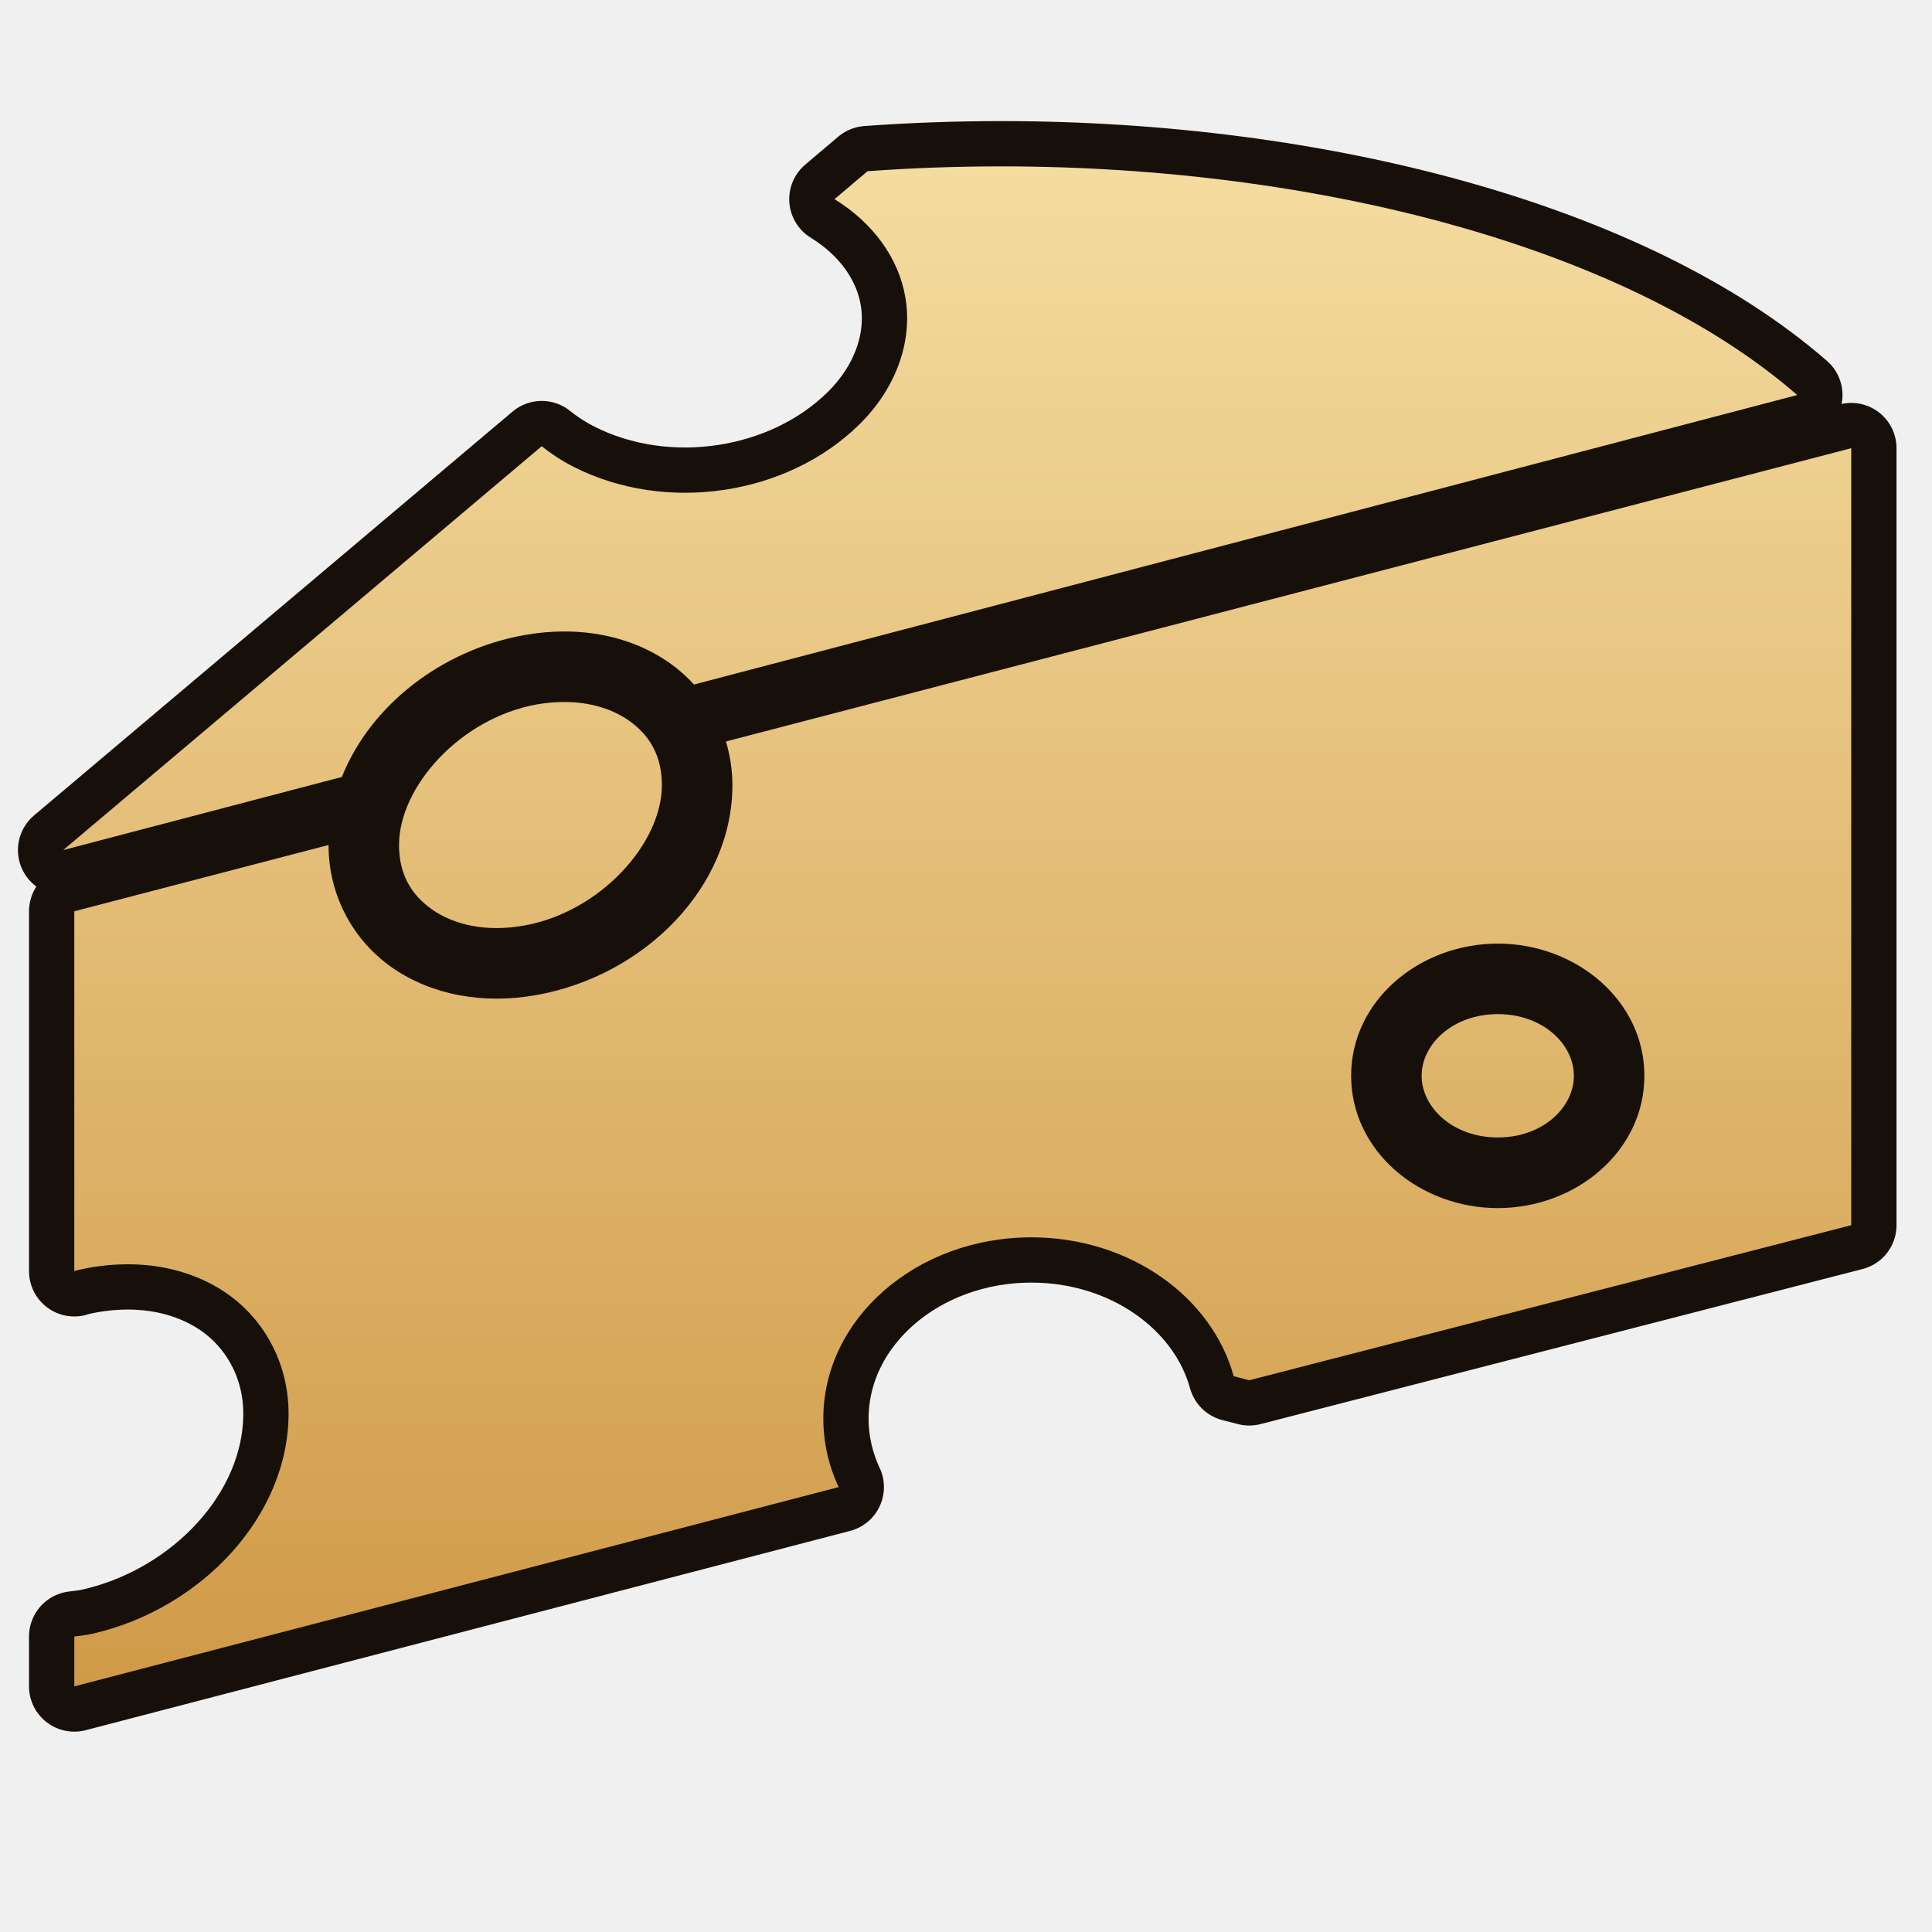
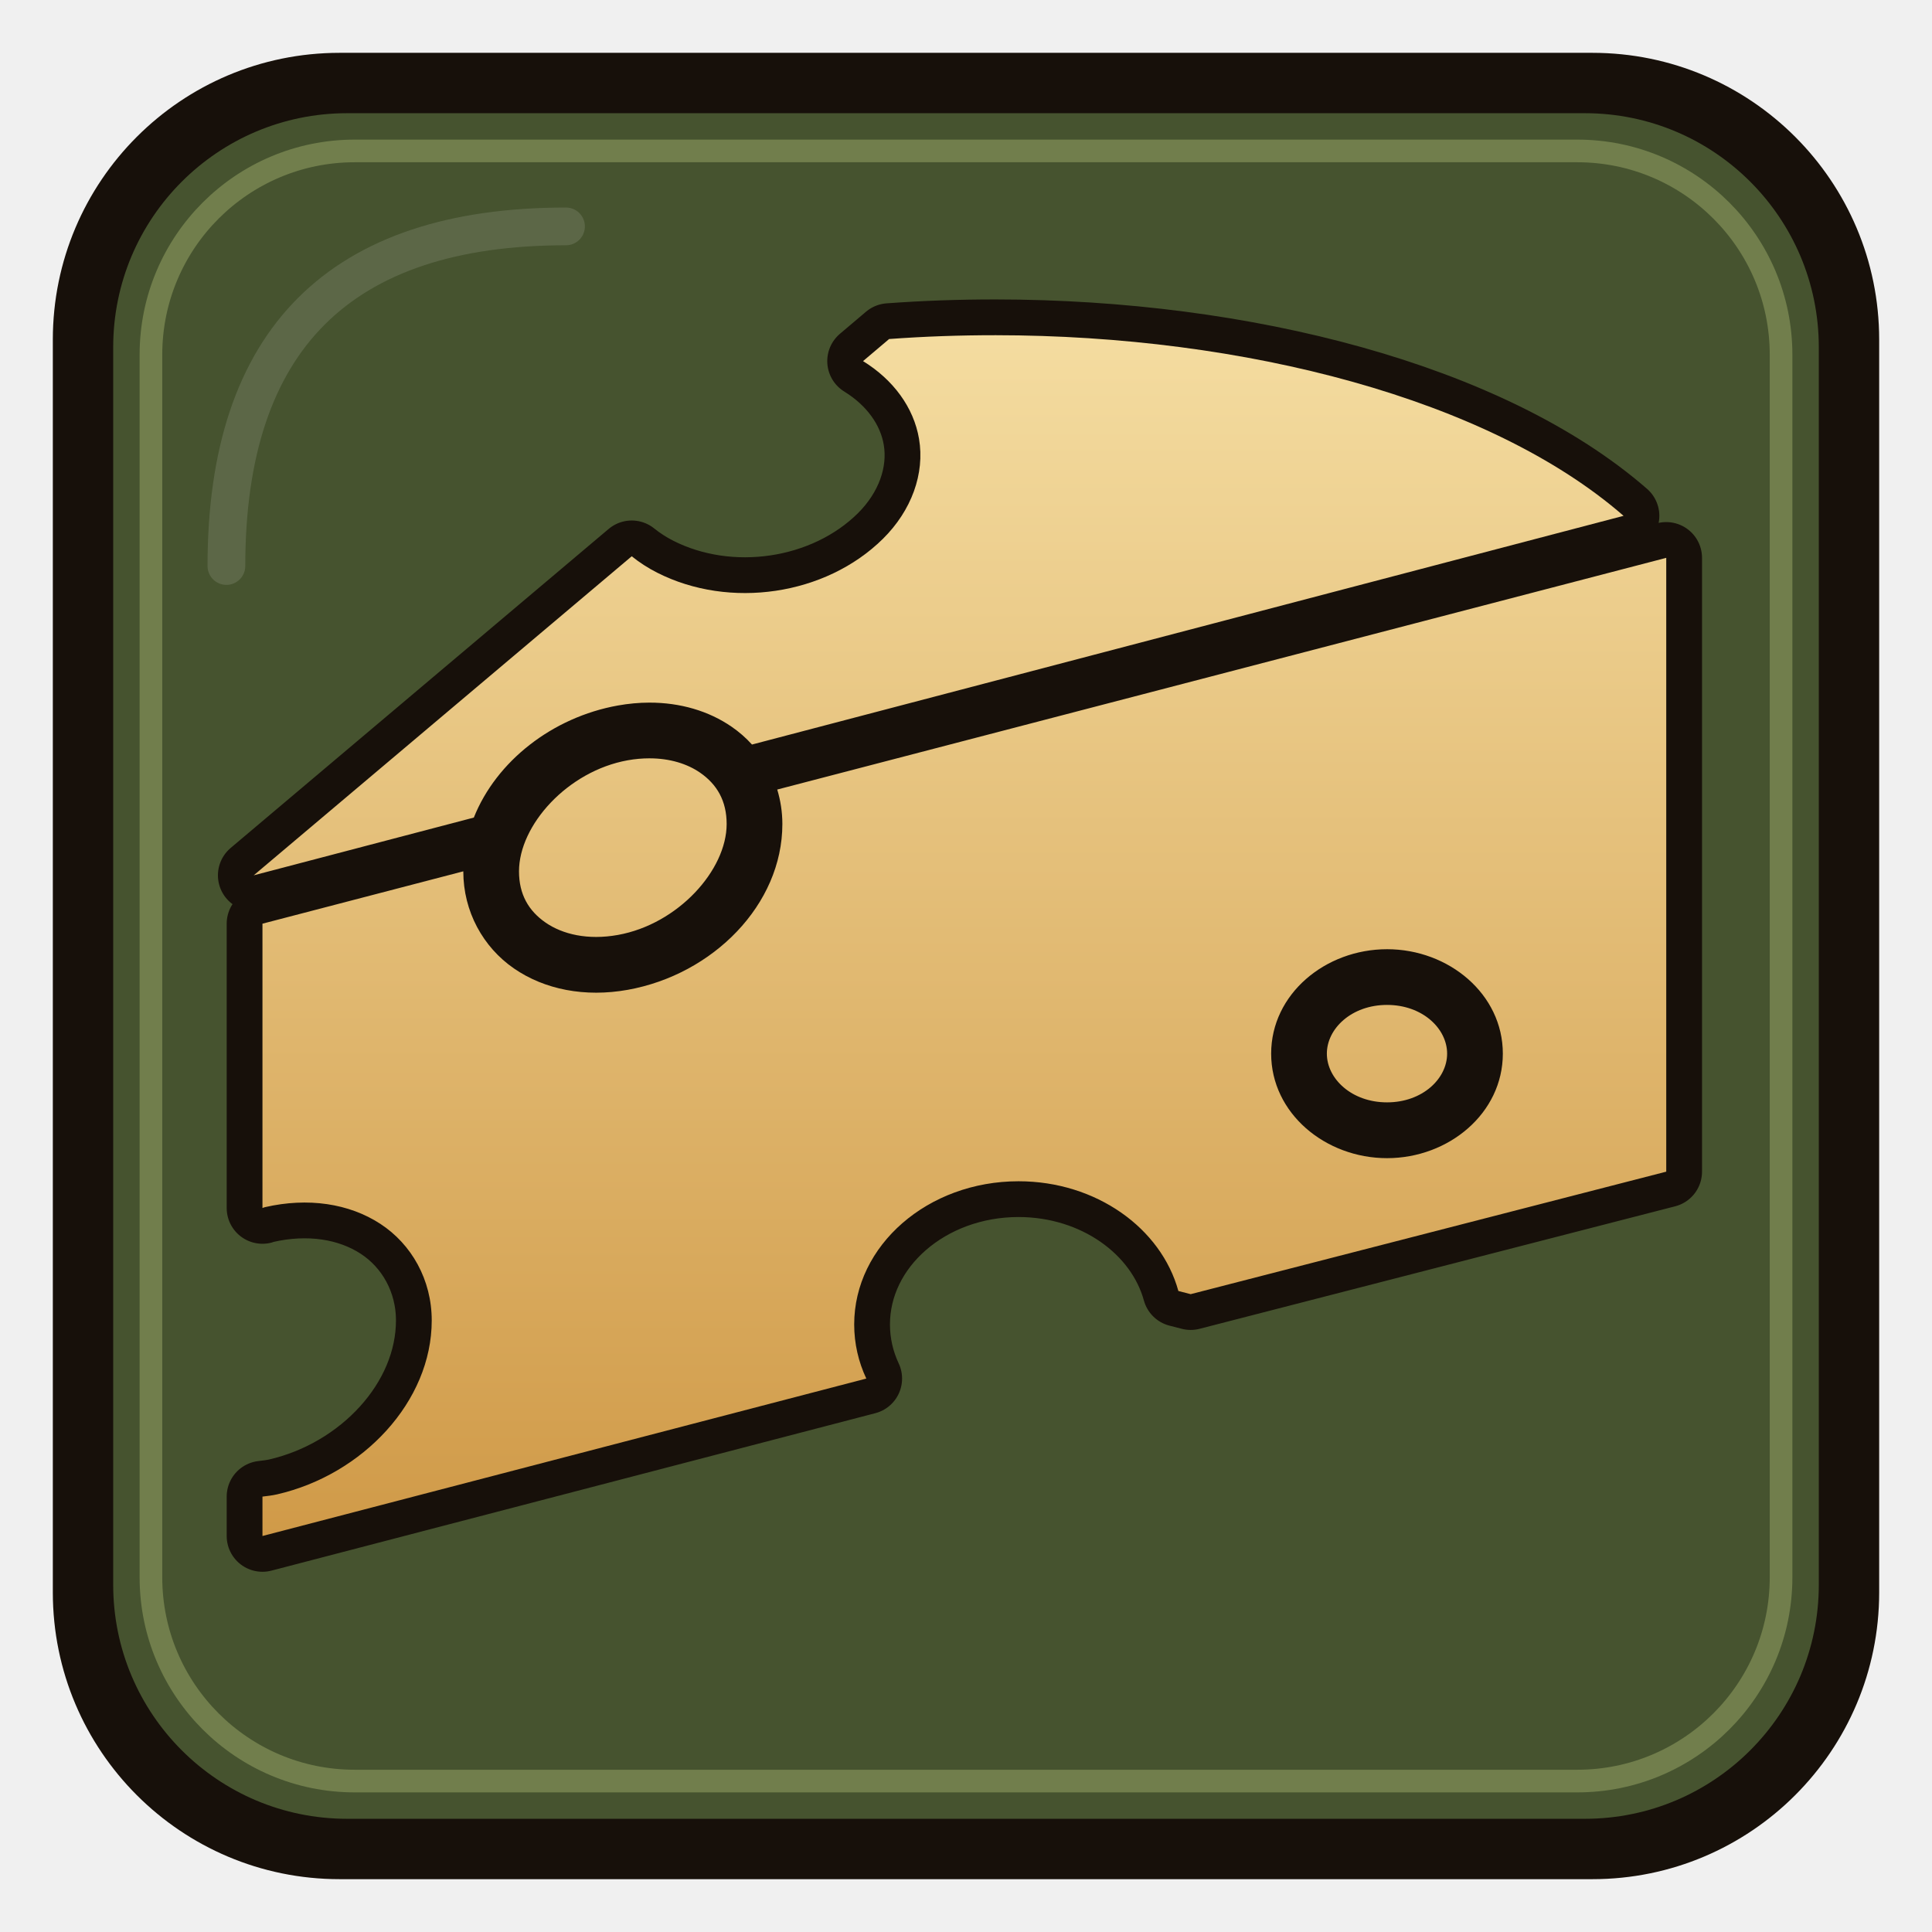
<svg xmlns="http://www.w3.org/2000/svg" viewBox="0 0 512 512">
-   <defs>
-     <linearGradient id="g" x1="0" y1="0" x2="0" y2="1">
-       <stop offset="0" stop-color="#f4dca0" />
-       <stop offset="1" stop-color="#d09a48" />
-     </linearGradient>
-   </defs>
-   <g fill="#17100a" stroke="#17100a" stroke-width="24" stroke-linejoin="round" stroke-linecap="round">
-     <path d="M265.625 44.094c-11.92-.006-23.856.406-35.72 1.28l-8.75 7.407c10.17 6.262 17 15.568 18.782 26.064 1.987 11.69-2.516 24.07-12.125 33.562-19.217 18.984-51.41 23.684-75.718 11.344-3.116-1.582-5.967-3.43-8.53-5.5L16.75 225.28l73.844-19.374c7.536-18.897 26.34-33.647 48.312-37.594 3.574-.64 7.115-.964 10.563-.968 10.34-.013 19.93 2.784 27.655 8.125 2.484 1.716 4.762 3.703 6.78 5.936l292.376-76.72c-44.976-39.156-127.223-60.55-210.655-60.592zm224.97 74.687l-298.22 77.72c1.1 3.658 1.72 7.54 1.72 11.563 0 27.05-23.283 50.49-51.876 55.625-14.298 2.567-27.89-.067-38.19-7.188-10.298-7.12-16.968-19.036-16.968-32.563L19.69 241.5v95.375c.307-.08.527-.21.843-.28 14.397-3.31 28.193-1.258 38.69 5.592 10.495 6.85 17.25 18.793 17.25 32.407 0 27.227-23.146 51.74-51.876 58.344-1.705.39-3.29.547-4.907.75v13.218l202.563-52.812c-2.63-5.602-4.063-11.73-4.063-18.156 0-26.515 24.672-48.032 55.125-48.032 26.018 0 47.824 15.708 53.625 36.813 1.365.34 2.746.686 4.125 1.06l159.532-41.092V118.78zm-341.126 67.25c-2.306.005-4.726.204-7.25.657-20.205 3.63-36.47 21.794-36.47 37.25 0 7.73 3.215 13.253 8.906 17.188 5.69 3.935 14.148 5.97 24.25 4.156 20.204-3.628 36.5-21.76 36.5-37.218 0-7.728-3.215-13.283-8.906-17.218-4.268-2.952-10.118-4.823-17.03-4.813zm247.468 64.032c20.694 0 38.843 15.04 38.843 35.032 0 19.992-18.148 35.062-38.842 35.062-20.695 0-38.875-15.07-38.875-35.062 0-19.992 18.18-35.03 38.875-35.03zm0 18.688c-11.896 0-20.188 7.946-20.188 16.344 0 8.397 8.292 16.344 20.188 16.344 11.895 0 20.156-7.947 20.156-16.344 0-8.398-8.26-16.344-20.156-16.344z" />
-   </g>
-   <g fill="url(#g)">
-     <path d="M265.625 44.094c-11.92-.006-23.856.406-35.72 1.28l-8.75 7.407c10.17 6.262 17 15.568 18.782 26.064 1.987 11.69-2.516 24.07-12.125 33.562-19.217 18.984-51.41 23.684-75.718 11.344-3.116-1.582-5.967-3.43-8.53-5.5L16.75 225.28l73.844-19.374c7.536-18.897 26.34-33.647 48.312-37.594 3.574-.64 7.115-.964 10.563-.968 10.34-.013 19.93 2.784 27.655 8.125 2.484 1.716 4.762 3.703 6.78 5.936l292.376-76.72c-44.976-39.156-127.223-60.55-210.655-60.592zm224.97 74.687l-298.22 77.72c1.1 3.658 1.72 7.54 1.72 11.563 0 27.05-23.283 50.49-51.876 55.625-14.298 2.567-27.89-.067-38.19-7.188-10.298-7.12-16.968-19.036-16.968-32.563L19.69 241.5v95.375c.307-.08.527-.21.843-.28 14.397-3.31 28.193-1.258 38.69 5.592 10.495 6.85 17.25 18.793 17.25 32.407 0 27.227-23.146 51.74-51.876 58.344-1.705.39-3.29.547-4.907.75v13.218l202.563-52.812c-2.63-5.602-4.063-11.73-4.063-18.156 0-26.515 24.672-48.032 55.125-48.032 26.018 0 47.824 15.708 53.625 36.813 1.365.34 2.746.686 4.125 1.06l159.532-41.092V118.78zm-341.126 67.25c-2.306.005-4.726.204-7.25.657-20.205 3.63-36.47 21.794-36.47 37.25 0 7.73 3.215 13.253 8.906 17.188 5.69 3.935 14.148 5.97 24.25 4.156 20.204-3.628 36.5-21.76 36.5-37.218 0-7.728-3.215-13.283-8.906-17.218-4.268-2.952-10.118-4.823-17.03-4.813zm247.468 64.032c20.694 0 38.843 15.04 38.843 35.032 0 19.992-18.148 35.062-38.842 35.062-20.695 0-38.875-15.07-38.875-35.062 0-19.992 18.18-35.03 38.875-35.03zm0 18.688c-11.896 0-20.188 7.946-20.188 16.344 0 8.397 8.292 16.344 20.188 16.344 11.895 0 20.156-7.947 20.156-16.344 0-8.398-8.26-16.344-20.156-16.344z" />
+   <rect x="14" y="14" width="484" height="484" rx="76" fill="#17100a" />
+   <rect x="30" y="30" width="452" height="452" rx="62" fill="#46532f" />
+   <rect x="40" y="40" width="432" height="432" rx="54" fill="none" stroke="#93a265" stroke-opacity="0.55" stroke-width="6" />
+   <path d="M60 150 Q60 60 150 60" fill="none" stroke="#fff" stroke-opacity="0.12" stroke-width="10" stroke-linecap="round" />
+   <g transform="translate(54 54) scale(0.79)">
+     <defs>
+       <linearGradient id="g" x1="0" y1="0" x2="0" y2="1">
+         <stop offset="0" stop-color="#f4dca0" />
+         <stop offset="1" stop-color="#d09a48" />
+       </linearGradient>
+     </defs>
+     <g fill="#17100a" stroke="#17100a" stroke-width="24" stroke-linejoin="round" stroke-linecap="round">
+       <path d="M265.625 44.094c-11.92-.006-23.856.406-35.72 1.28l-8.75 7.407c10.17 6.262 17 15.568 18.782 26.064 1.987 11.69-2.516 24.07-12.125 33.562-19.217 18.984-51.41 23.684-75.718 11.344-3.116-1.582-5.967-3.43-8.53-5.5L16.75 225.28l73.844-19.374c7.536-18.897 26.34-33.647 48.312-37.594 3.574-.64 7.115-.964 10.563-.968 10.34-.013 19.93 2.784 27.655 8.125 2.484 1.716 4.762 3.703 6.78 5.936l292.376-76.72c-44.976-39.156-127.223-60.55-210.655-60.592zm224.97 74.687l-298.22 77.72c1.1 3.658 1.72 7.54 1.72 11.563 0 27.05-23.283 50.49-51.876 55.625-14.298 2.567-27.89-.067-38.19-7.188-10.298-7.12-16.968-19.036-16.968-32.563L19.69 241.5v95.375c.307-.08.527-.21.843-.28 14.397-3.31 28.193-1.258 38.69 5.592 10.495 6.85 17.25 18.793 17.25 32.407 0 27.227-23.146 51.74-51.876 58.344-1.705.39-3.29.547-4.907.75v13.218l202.563-52.812c-2.63-5.602-4.063-11.73-4.063-18.156 0-26.515 24.672-48.032 55.125-48.032 26.018 0 47.824 15.708 53.625 36.813 1.365.34 2.746.686 4.125 1.06l159.532-41.092V118.78zm-341.126 67.25c-2.306.005-4.726.204-7.25.657-20.205 3.63-36.47 21.794-36.47 37.25 0 7.73 3.215 13.253 8.906 17.188 5.69 3.935 14.148 5.97 24.25 4.156 20.204-3.628 36.5-21.76 36.5-37.218 0-7.728-3.215-13.283-8.906-17.218-4.268-2.952-10.118-4.823-17.03-4.813zm247.468 64.032c20.694 0 38.843 15.04 38.843 35.032 0 19.992-18.148 35.062-38.842 35.062-20.695 0-38.875-15.07-38.875-35.062 0-19.992 18.18-35.03 38.875-35.03zm0 18.688c-11.896 0-20.188 7.946-20.188 16.344 0 8.397 8.292 16.344 20.188 16.344 11.895 0 20.156-7.947 20.156-16.344 0-8.398-8.26-16.344-20.156-16.344z" />
+     </g>
+     <g fill="url(#g)">
+       <path d="M265.625 44.094c-11.92-.006-23.856.406-35.72 1.28l-8.75 7.407c10.17 6.262 17 15.568 18.782 26.064 1.987 11.69-2.516 24.07-12.125 33.562-19.217 18.984-51.41 23.684-75.718 11.344-3.116-1.582-5.967-3.43-8.53-5.5L16.75 225.28l73.844-19.374c7.536-18.897 26.34-33.647 48.312-37.594 3.574-.64 7.115-.964 10.563-.968 10.34-.013 19.93 2.784 27.655 8.125 2.484 1.716 4.762 3.703 6.78 5.936l292.376-76.72c-44.976-39.156-127.223-60.55-210.655-60.592zm224.97 74.687l-298.22 77.72c1.1 3.658 1.72 7.54 1.72 11.563 0 27.05-23.283 50.49-51.876 55.625-14.298 2.567-27.89-.067-38.19-7.188-10.298-7.12-16.968-19.036-16.968-32.563L19.69 241.5v95.375c.307-.08.527-.21.843-.28 14.397-3.31 28.193-1.258 38.69 5.592 10.495 6.85 17.25 18.793 17.25 32.407 0 27.227-23.146 51.74-51.876 58.344-1.705.39-3.29.547-4.907.75v13.218l202.563-52.812c-2.63-5.602-4.063-11.73-4.063-18.156 0-26.515 24.672-48.032 55.125-48.032 26.018 0 47.824 15.708 53.625 36.813 1.365.34 2.746.686 4.125 1.06l159.532-41.092V118.78zm-341.126 67.25c-2.306.005-4.726.204-7.25.657-20.205 3.63-36.47 21.794-36.47 37.25 0 7.73 3.215 13.253 8.906 17.188 5.69 3.935 14.148 5.97 24.25 4.156 20.204-3.628 36.5-21.76 36.5-37.218 0-7.728-3.215-13.283-8.906-17.218-4.268-2.952-10.118-4.823-17.03-4.813zm247.468 64.032c20.694 0 38.843 15.04 38.843 35.032 0 19.992-18.148 35.062-38.842 35.062-20.695 0-38.875-15.07-38.875-35.062 0-19.992 18.18-35.03 38.875-35.03zm0 18.688c-11.896 0-20.188 7.946-20.188 16.344 0 8.397 8.292 16.344 20.188 16.344 11.895 0 20.156-7.947 20.156-16.344 0-8.398-8.26-16.344-20.156-16.344z" />
+     </g>
  </g>
</svg>
